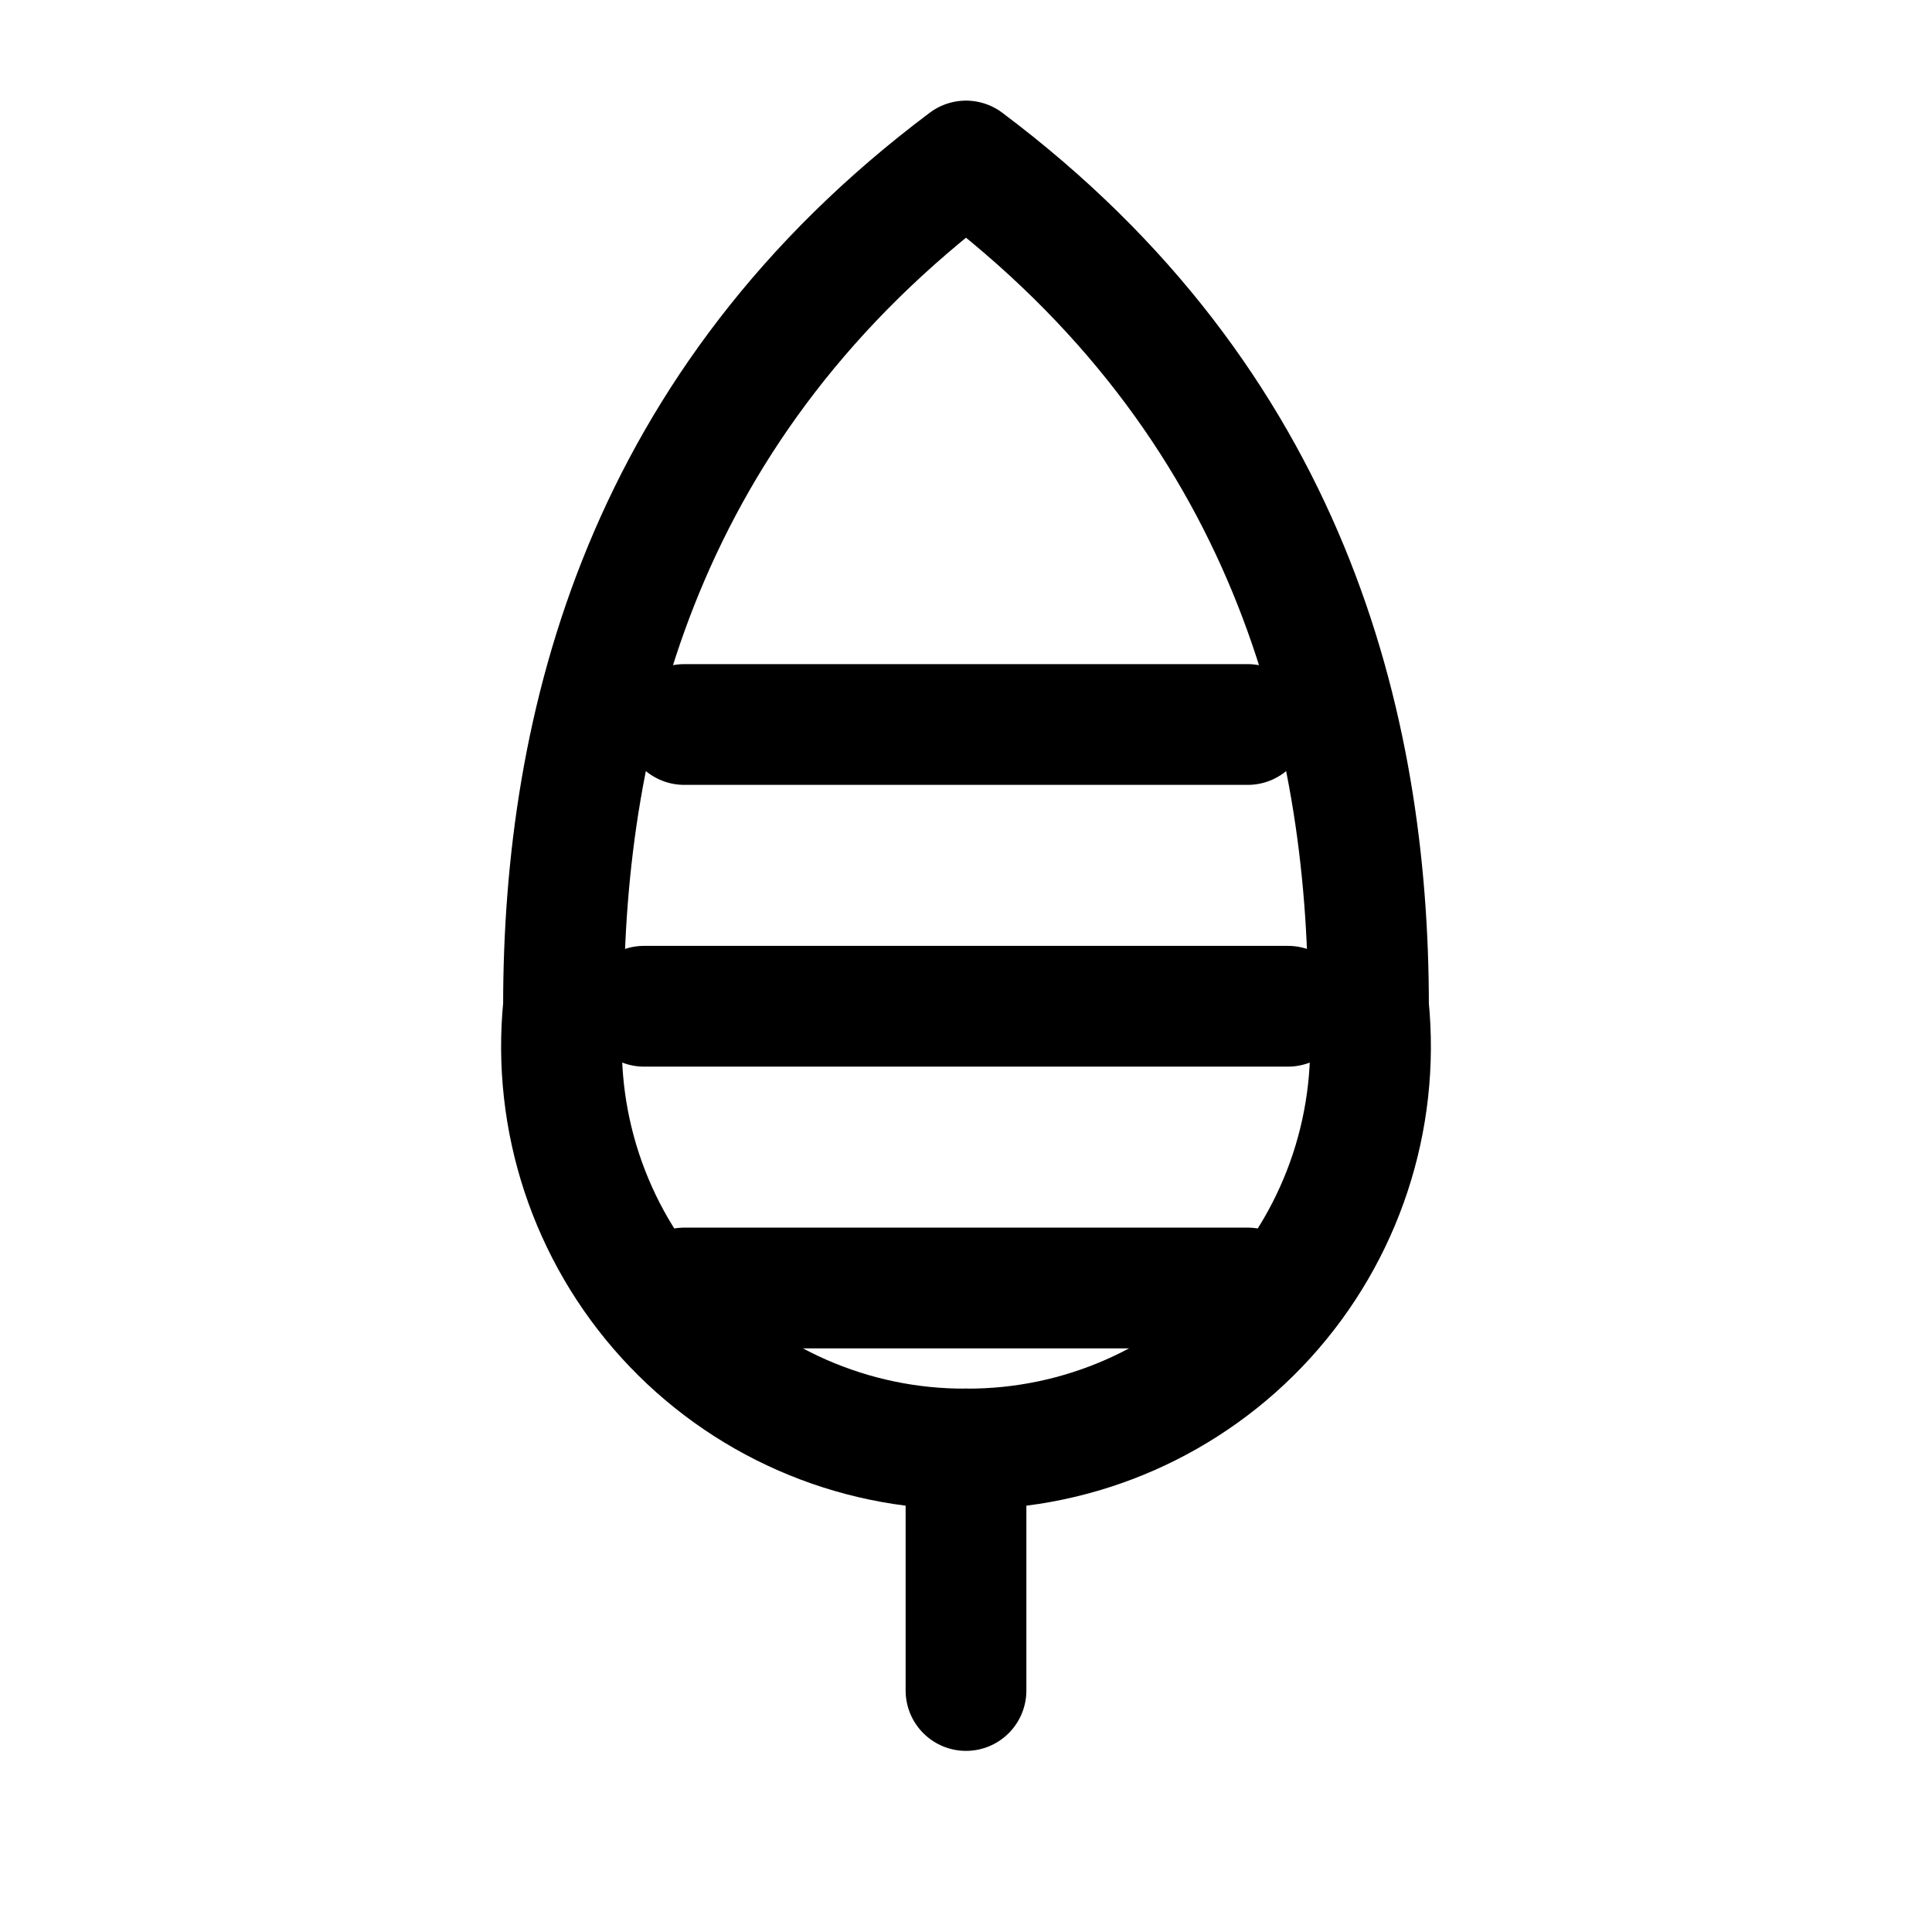
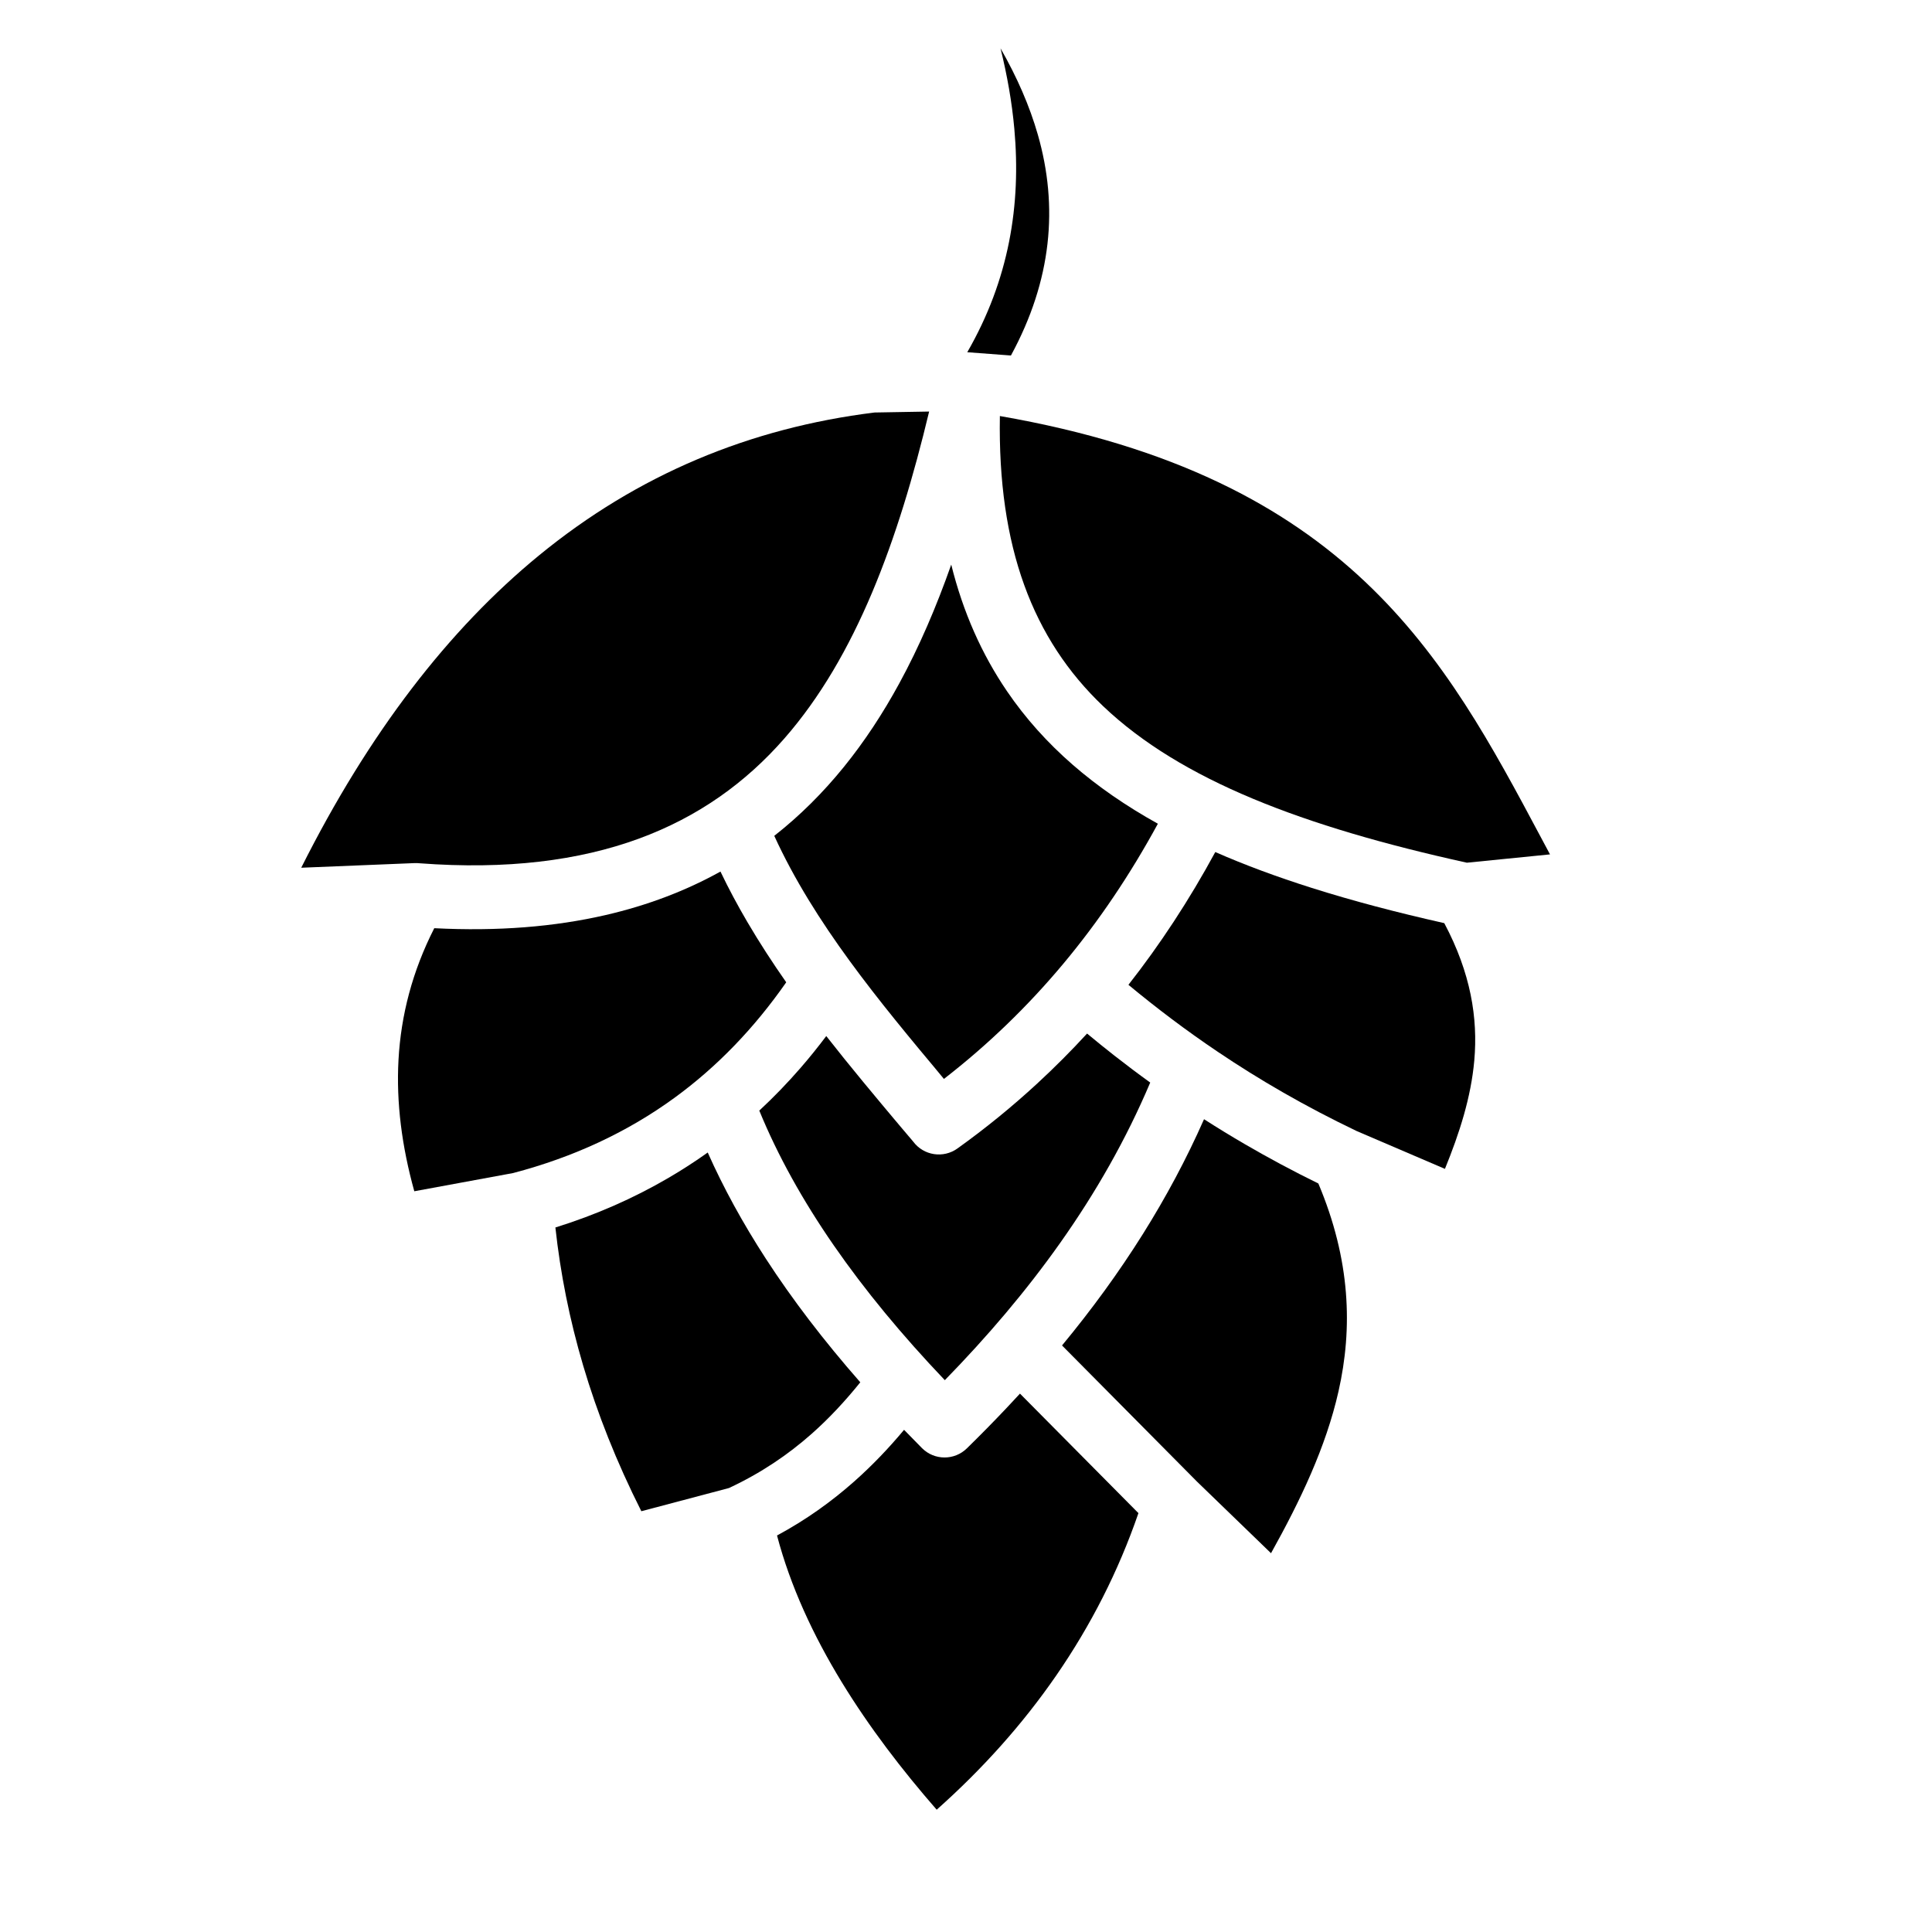
- <svg xmlns="http://www.w3.org/2000/svg" viewBox="0 0 24 24" fill="none" stroke="currentColor" stroke-width="1.5" stroke-linecap="round" stroke-linejoin="round">
-   <path d="M12 2c4 3 5 7 5 10.5A5 5 0 0 1 12 18a5 5 0 0 1-5-5.5C7 9 8 5 12 2Z" />
-   <path d="M8.5 9h7" />
-   <path d="M8 12.5h8" />
-   <path d="M8.5 16h7" />
-   <path d="M12 18v3" />
+ <svg xmlns="http://www.w3.org/2000/svg" viewBox="-200 -200 1207 1207" fill="currentColor">
+   <g transform="rotate(-45,403,379)">
+     <path d="m 112.658,749.928 c 37.082,-6.816 73.164,-18.465 107.848,-35.383 l 0.461,-105.121 c -4.148,0.172 -8.379,0.316 -12.695,0.438 -11.48,0.32 -23.121,0.41 -34.902,0.289 -10.93,-0.086 -19.766,-8.969 -19.766,-19.922 0.012,-5.48 0.07,-10.82 0.168,-16.016 -14.684,1.324 -29.621,1.715 -44.922,0.785 C 89.908,573.846 70.65,570.682 50.967,564.776 34.392,593.209 22.806,625.006 14.818,657.959 6.978,690.319 2.588,723.826 0.369,756.444 38.533,758.686 76.092,756.655 112.658,749.928" />
+     <path d="m 1.748,494.116 48.918,28.441 c 20.891,7.602 40.984,11.406 60.523,12.598 14.852,0.902 29.586,0.312 44.242,-1.27 2.234,-34.254 6.5,-66.441 12.906,-96.457 5.48,-25.68 12.527,-49.852 21.207,-72.453 -9.613,-1.609 -19.133,-3.652 -28.562,-6.129 -24.625,-6.469 -48.574,-15.828 -71.855,-28.043 -18.016,22.414 -34.332,46.77 -48.75,73.297 -14.879,27.367 -27.824,57.281 -38.629,90.016" />
+     <path d="m 362.635,749.17 c 34.301,-21.66 63.391,-52.676 82.969,-100.754 -5.758,-16.848 -10.73,-33.336 -15.008,-49.512 -2.621,-9.891 -4.973,-19.684 -7.102,-29.391 -25.422,9.852 -51.309,17.648 -77.59,23.68 -28.012,6.426 -56.391,10.816 -85.082,13.535 l -0.523,119.855 1.07,64.246 c 36.227,-10.301 71.066,-22.598 101.266,-41.66" />
+     <path d="m 42.803,252.471 51.668,35.59 c 33.719,19.695 68.613,32.441 104.715,38.09 32.133,5.027 65.539,4.496 100.23,-1.691 2.559,-14.531 5.637,-29.125 9.457,-43.801 3.02,-11.574 6.449,-22.98 10.41,-34.168 -23.52,-6.73 -46.898,-17.09 -70.137,-31.641 -27.457,-17.191 -54.582,-40.141 -81.316,-69.77 -28.73,9.348 -53.145,23.73 -73.926,42.328 -19.996,17.902 -36.84,39.832 -51.102,65.062" />
+     <path d="m 568.904,662.897 c 20.289,-17.012 37,-40.074 47.34,-73.875 -16.238,-25.652 -30.672,-50.355 -43.078,-74.285 -10.363,-19.973 -19.293,-39.367 -26.672,-58.273 -16.25,4.824 -32.609,8.961 -49.109,12.395 -16.039,3.34 -32.012,5.973 -47.91,7.883 2.098,22.336 5.23,45.27 9.879,69.062 5.969,30.629 14.422,62.578 26.352,96.371 l 22.277,55.695 c 22.09,-9.297 43.09,-20.031 60.922,-34.973" />
+     <path d="m 189.959,109.838 c 71.391,83.031 143.613,110.941 216.324,106.09 67.992,-4.527 137.84,-37.188 208.391,-80.469 l -24.531,-23.691 C 528.416,63.639 458.244,34.518 378.674,26.658 c -72.641,-7.18 -153.355,3.25 -242.902,32.941 l 52.117,48.027 c 0.758,0.691 1.445,1.434 2.07,2.211" />
+     <path d="m 326.435,436.815 c 0.688,-7.875 1.297,-15.031 -0.051,-0.004 z m 32.398,-182.336 c -20.91,56.148 -26.828,119.16 -32.391,182.336 34.582,4.379 69.121,4.938 103.609,1.852 34.332,-3.074 68.871,-9.824 103.59,-20.078 -12.469,-43.656 -15.707,-84.941 -8.137,-125.055 5.219,-27.605 15.488,-54.383 31.316,-80.695 -25.137,12.039 -50.27,22.121 -75.398,29.512 -40.91,12.051 -81.781,17.055 -122.59,12.129" />
+     <path d="m 230.838,369.237 c -11.695,27.973 -20.516,58.82 -26.625,92.375 -6.113,33.559 -9.562,69.84 -10.5,108.676 37.793,-0.461 75.121,-3.414 111.82,-9.719 37.633,-6.465 74.5,-16.492 110.391,-31.023 -1.539,-9.504 -2.828,-18.688 -3.91,-27.586 -0.891,-7.312 -1.668,-14.633 -2.34,-21.957 -14.551,0.629 -29.219,0.652 -44.031,0.059 -21.398,-0.859 -42.719,-3.031 -63.969,-6.551 -10.75,-1.75 -18.078,-11.773 -16.551,-22.496 l 1.141,-12.816 -0.019,-0.004 c -0.68,7.449 -1.629,17.805 -0.07,-0.004 2.129,-24.164 4.25,-48.332 7.18,-72.297 -8.43,1.199 -16.82,2.094 -25.16,2.695 -12.617,0.902 -25.07,1.117 -37.355,0.648 z m 55.426,68.961 c 0.82,-9.219 0.469,-5.363 -0.019,-0.004 l 0.019,0.004" />
+     <path d="m 696.885,593.631 c 37.168,-122.086 74.328,-244.18 -52.941,-424.941 -58.891,56.91 -84.039,113.062 -82.551,173.707 1.641,67.184 35.223,141.781 91.531,229.91 l 40.398,33.051 c 1.16,-3.848 2.363,-7.785 3.562,-11.727" />
+     <path d="M 806.674,6.53 C 797.713,21.35 787.955,35.338 777.154,48.268 746.654,84.787 708.373,112.471 657.732,126.1 l 17.84,20.738 c 51.41,-15.219 86.73,-44.77 109.402,-85.598 9.109,-16.422 16.281,-34.723 21.699,-54.711" />
+   </g>
</svg>
